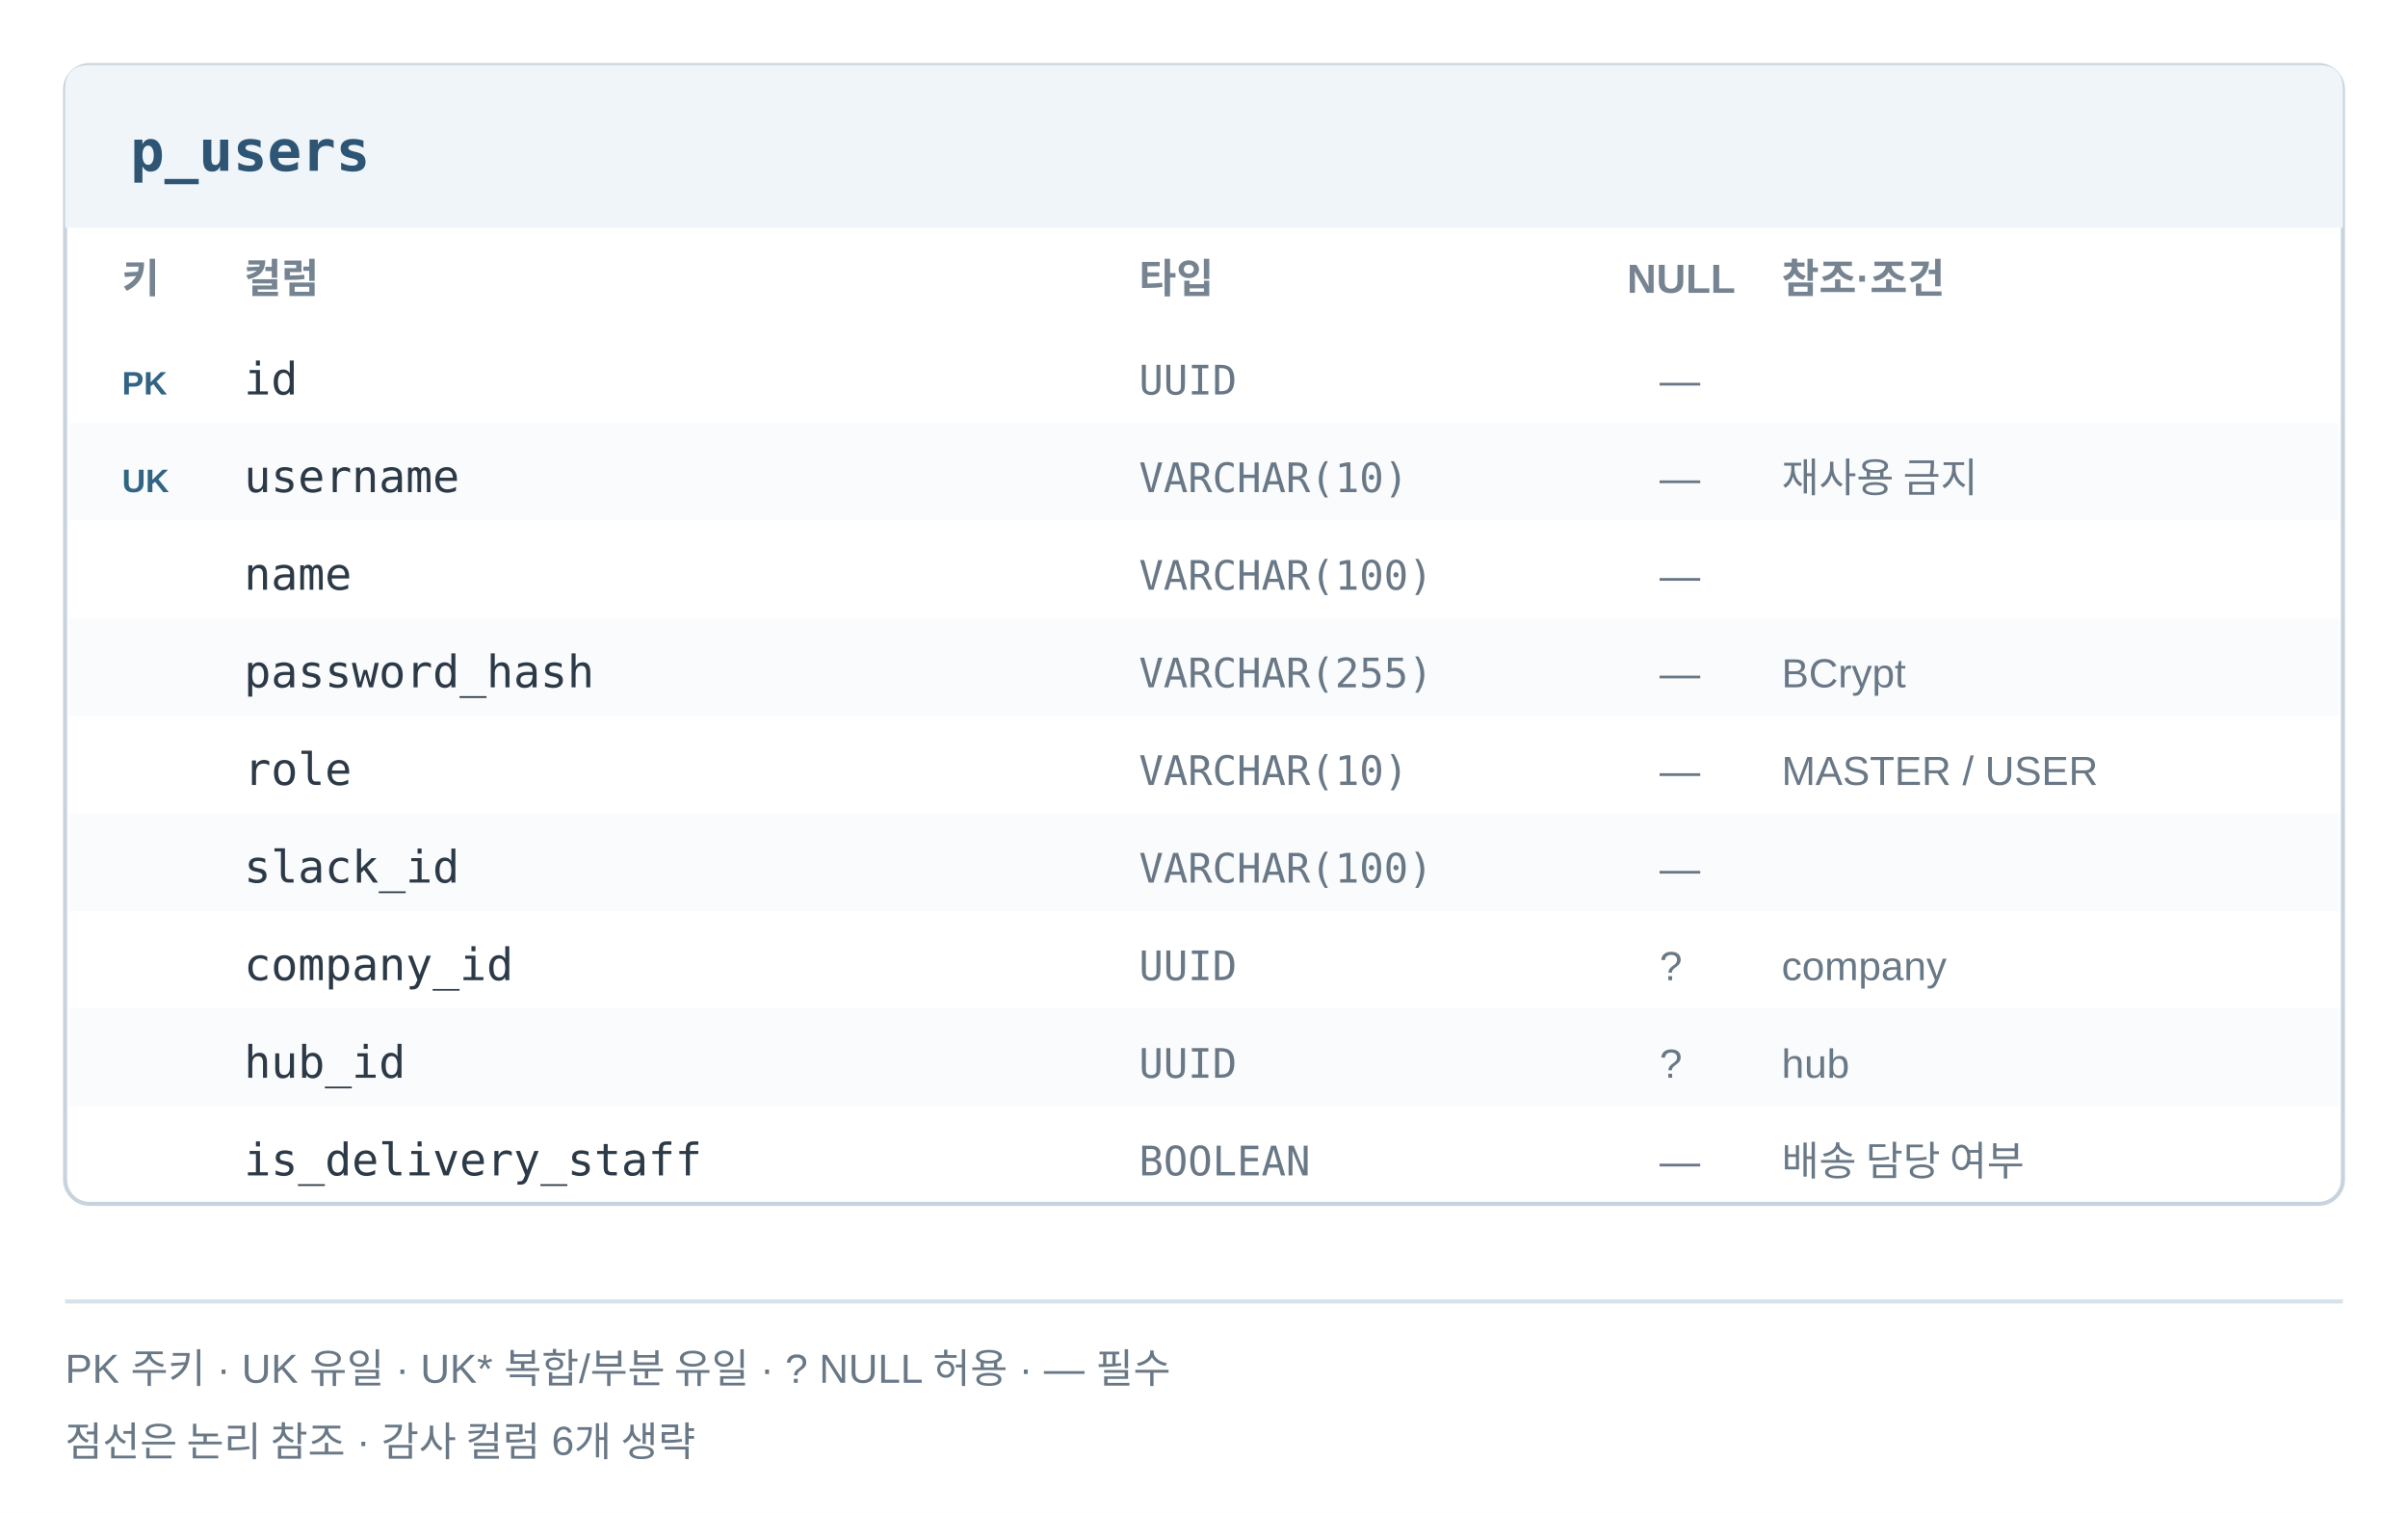
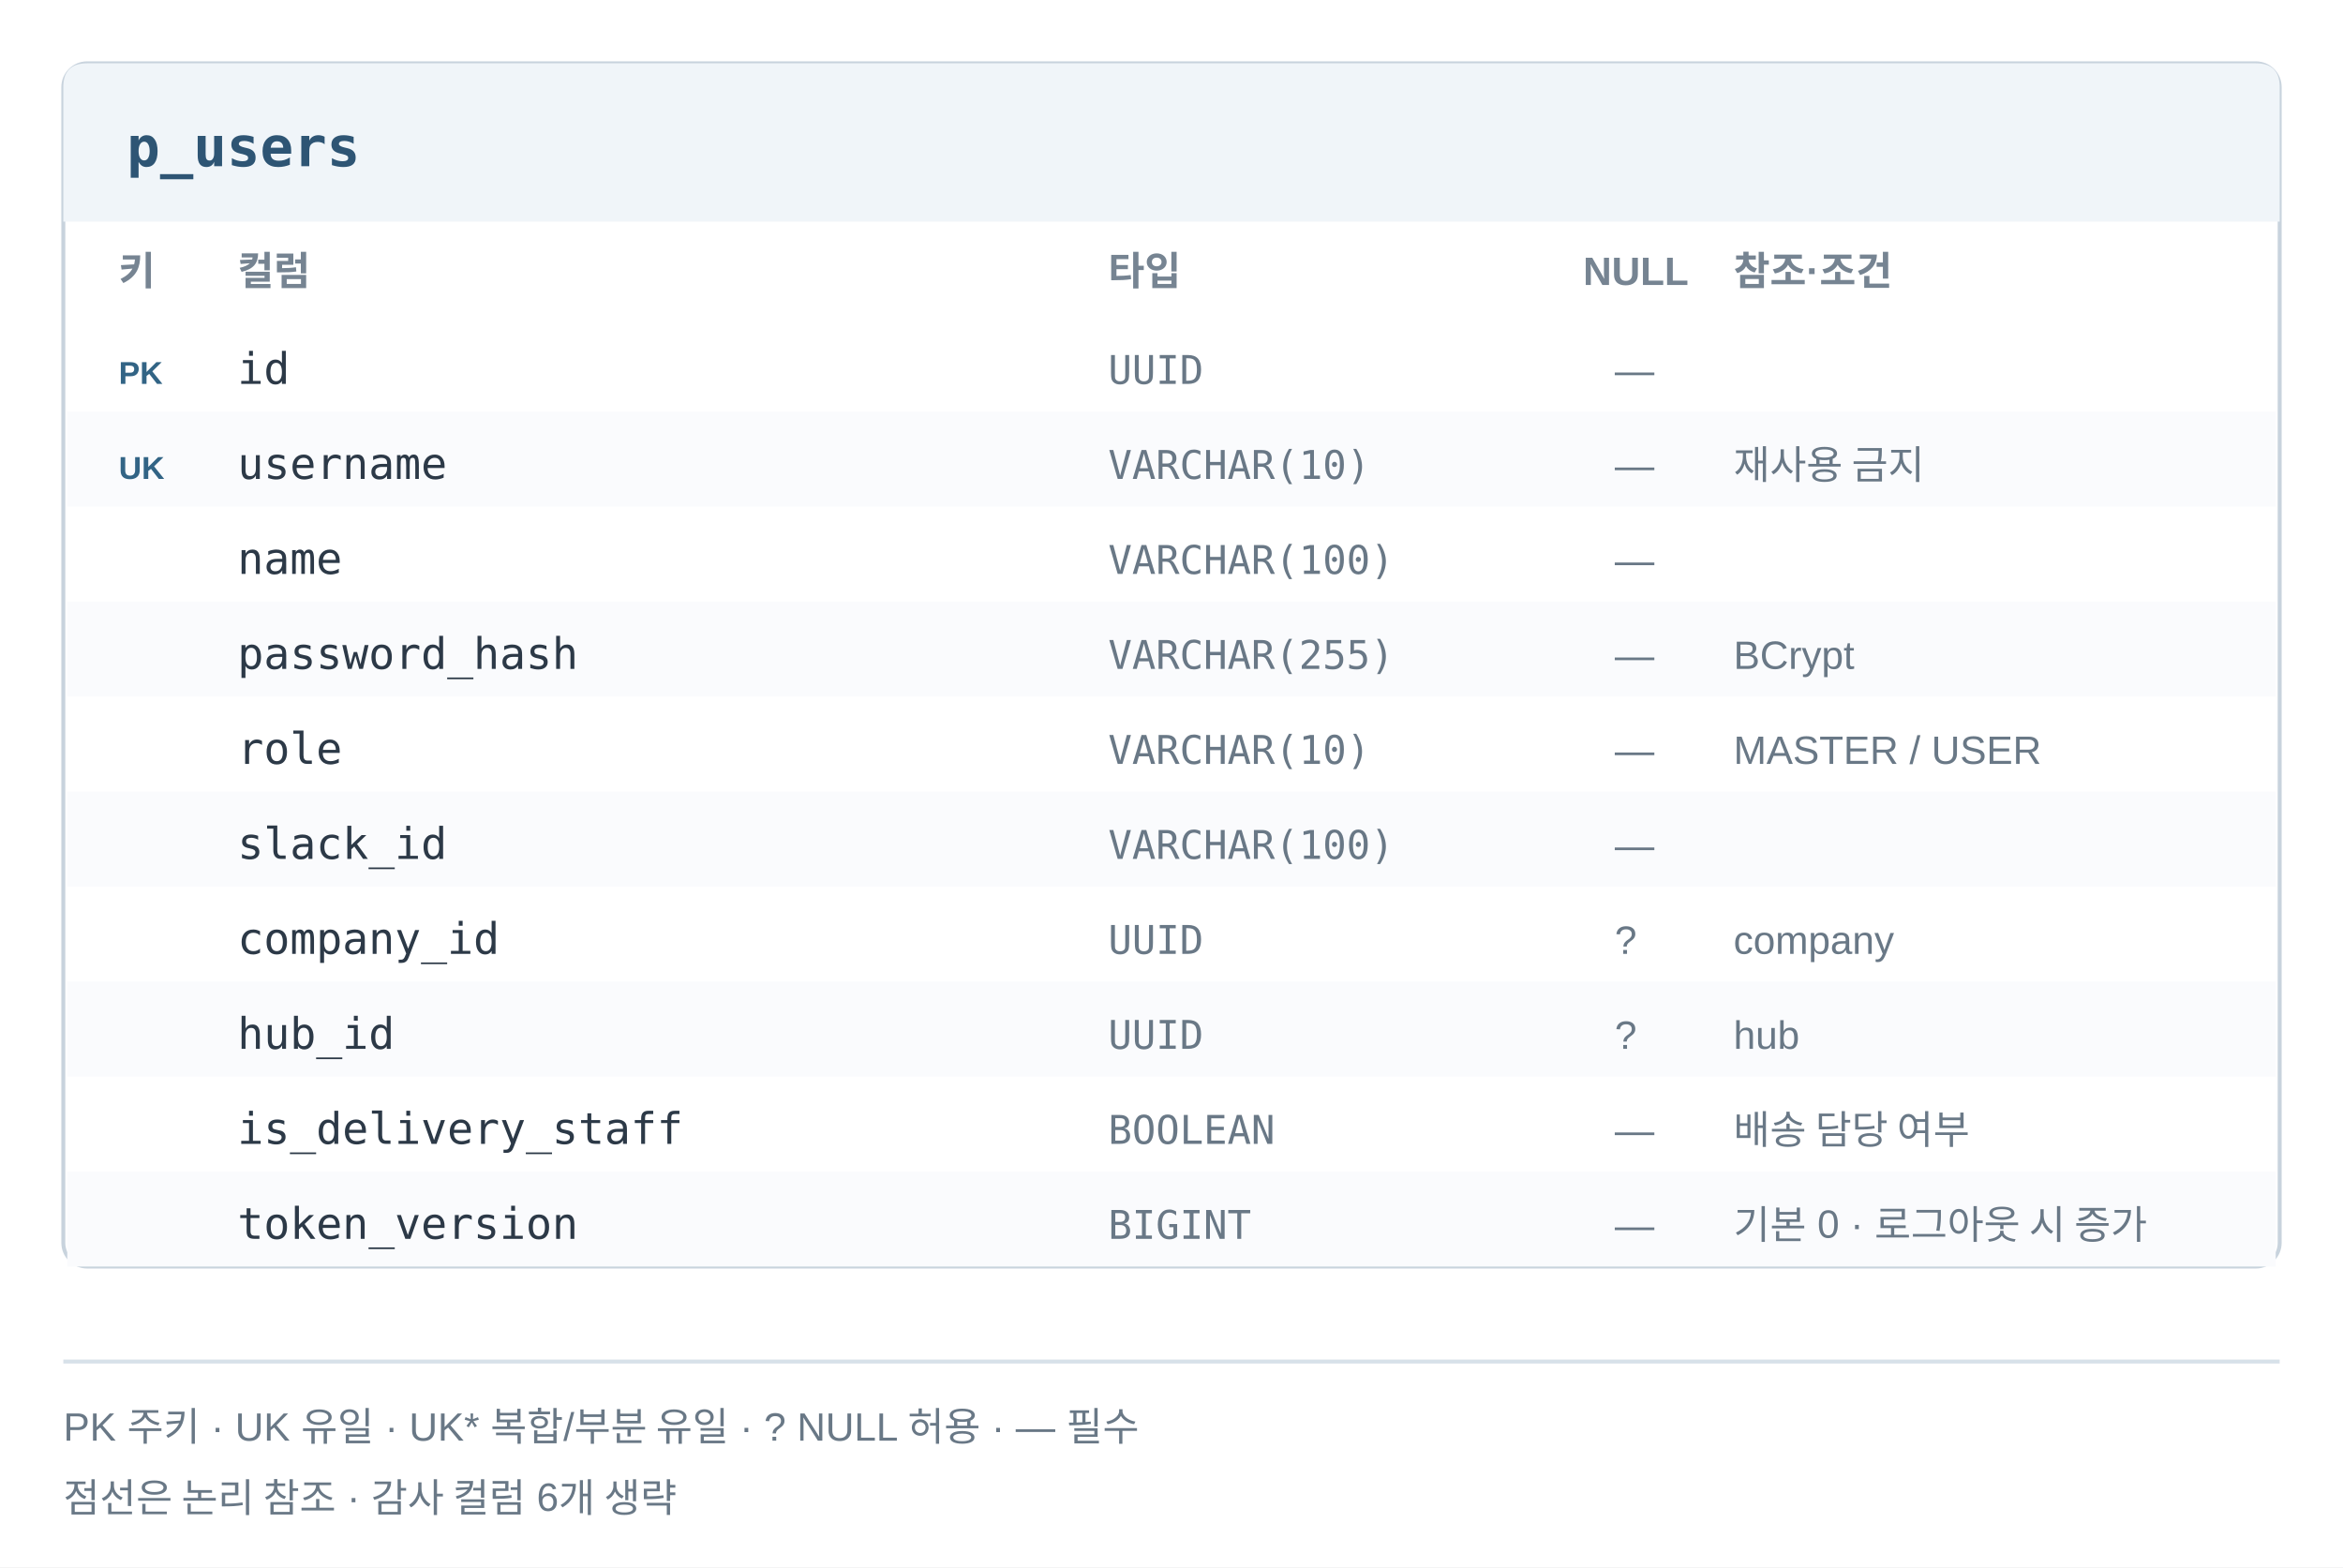
- <svg xmlns="http://www.w3.org/2000/svg" width="592" height="372" viewBox="0 0 592 372" role="img" aria-labelledby="title desc">
+ <svg xmlns="http://www.w3.org/2000/svg" width="592" height="396" viewBox="0 0 592 396" role="img" aria-labelledby="title desc">
  <defs>
    <style>text{font-family:'Apple SD Gothic Neo',Arial,sans-serif;fill:#2c3947}.entity-name{font-family:Menlo,Consolas,monospace;font-size:14px;font-weight:600;fill:#2e5574}.column-head{font-size:10px;font-weight:600;fill:#768492}.field-name{font-family:Menlo,Consolas,monospace;font-size:11px}.field-type{font-family:Menlo,Consolas,monospace;font-size:10px;fill:#697886}.field-note{font-size:10px;fill:#697886}.key{font-size:8px;font-weight:700;fill:#326485}.relation{fill:none;stroke:#7190a6;stroke-width:1.25;stroke-dasharray:4 4;stroke-linecap:round}.physical{stroke-dasharray:none}.cardinality{font-size:10px;fill:#4b6b83}.relation-label{font-size:11px;fill:#556d80}</style>
  </defs>
-   <rect width="592" height="372" fill="#fff" />
+   <rect width="592" height="396" fill="#fff" />
  <g id="entity-p_users" data-entity="users.p_users">
-     <rect x="16" y="16" width="560" height="280" rx="6" fill="#fff" stroke="#c8d3dd" />
+     <rect x="16" y="16" width="560" height="304" rx="6" fill="#fff" stroke="#c8d3dd" />
    <path d="M22 16H570Q576 16 576 22V56H16V22Q16 16 22 16Z" fill="#f0f5f9" />
    <text x="32" y="42" class="entity-name">p_users</text>
    <text x="30" y="72" class="column-head">키</text>
    <text x="60" y="72" class="column-head">컬럼</text>
    <text x="280" y="72" class="column-head">타입</text>
    <text x="400" y="72" class="column-head">NULL</text>
    <text x="438" y="72" class="column-head">참조·조건</text>
    <g data-field="id" data-type="UUID" data-nullable="false" data-key="PK" data-note="">
      <text x="30" y="97" class="key">PK</text>
      <text x="60" y="97" class="field-name">id</text>
      <text x="280" y="97" class="field-type">UUID</text>
      <text x="408" y="97" class="field-note">—</text>
      <text x="438" y="97" class="field-note" />
    </g>
    <g data-field="username" data-type="VARCHAR(10)" data-nullable="false" data-key="UK" data-note="재사용 금지">
      <rect x="17" y="104" width="558" height="24" fill="#fafbfd" />
      <text x="30" y="121" class="key">UK</text>
      <text x="60" y="121" class="field-name">username</text>
      <text x="280" y="121" class="field-type">VARCHAR(10)</text>
      <text x="408" y="121" class="field-note">—</text>
      <text x="438" y="121" class="field-note">재사용 금지</text>
    </g>
    <g data-field="name" data-type="VARCHAR(100)" data-nullable="false" data-key="" data-note="">
      <text x="30" y="145" class="key" />
      <text x="60" y="145" class="field-name">name</text>
      <text x="280" y="145" class="field-type">VARCHAR(100)</text>
      <text x="408" y="145" class="field-note">—</text>
      <text x="438" y="145" class="field-note" />
    </g>
    <g data-field="password_hash" data-type="VARCHAR(255)" data-nullable="false" data-key="" data-note="BCrypt">
      <rect x="17" y="152" width="558" height="24" fill="#fafbfd" />
      <text x="30" y="169" class="key" />
      <text x="60" y="169" class="field-name">password_hash</text>
      <text x="280" y="169" class="field-type">VARCHAR(255)</text>
      <text x="408" y="169" class="field-note">—</text>
      <text x="438" y="169" class="field-note">BCrypt</text>
    </g>
    <g data-field="role" data-type="VARCHAR(10)" data-nullable="false" data-key="" data-note="MASTER / USER">
      <text x="30" y="193" class="key" />
      <text x="60" y="193" class="field-name">role</text>
      <text x="280" y="193" class="field-type">VARCHAR(10)</text>
      <text x="408" y="193" class="field-note">—</text>
      <text x="438" y="193" class="field-note">MASTER / USER</text>
    </g>
    <g data-field="slack_id" data-type="VARCHAR(100)" data-nullable="false" data-key="" data-note="">
      <rect x="17" y="200" width="558" height="24" fill="#fafbfd" />
      <text x="30" y="217" class="key" />
      <text x="60" y="217" class="field-name">slack_id</text>
      <text x="280" y="217" class="field-type">VARCHAR(100)</text>
      <text x="408" y="217" class="field-note">—</text>
      <text x="438" y="217" class="field-note" />
    </g>
    <g data-field="company_id" data-type="UUID" data-nullable="true" data-key="" data-note="company">
      <text x="30" y="241" class="key" />
      <text x="60" y="241" class="field-name">company_id</text>
      <text x="280" y="241" class="field-type">UUID</text>
      <text x="408" y="241" class="field-note">?</text>
      <text x="438" y="241" class="field-note">company</text>
    </g>
    <g data-field="hub_id" data-type="UUID" data-nullable="true" data-key="" data-note="hub">
      <rect x="17" y="248" width="558" height="24" fill="#fafbfd" />
      <text x="30" y="265" class="key" />
      <text x="60" y="265" class="field-name">hub_id</text>
      <text x="280" y="265" class="field-type">UUID</text>
      <text x="408" y="265" class="field-note">?</text>
      <text x="438" y="265" class="field-note">hub</text>
    </g>
    <g data-field="is_delivery_staff" data-type="BOOLEAN" data-nullable="false" data-key="" data-note="배송 담당 여부">
      <text x="30" y="289" class="key" />
      <text x="60" y="289" class="field-name">is_delivery_staff</text>
      <text x="280" y="289" class="field-type">BOOLEAN</text>
      <text x="408" y="289" class="field-note">—</text>
      <text x="438" y="289" class="field-note">배송 담당 여부</text>
    </g>
+     <g data-field="token_version" data-type="BIGINT" data-nullable="false" data-key="" data-note="기본 0 · 로그아웃 시 증가">
+       <rect x="17" y="296" width="558" height="24" fill="#fafbfd" />
+       <text x="30" y="313" class="key" />
+       <text x="60" y="313" class="field-name">token_version</text>
+       <text x="280" y="313" class="field-type">BIGINT</text>
+       <text x="408" y="313" class="field-note">—</text>
+       <text x="438" y="313" class="field-note">기본 0 · 로그아웃 시 증가</text>
+     </g>
  </g>
-   <line x1="16" y1="320" x2="576" y2="320" stroke="#d7e1e9" />
-   <text x="16" y="340" class="field-note">PK 주키 · UK 유일 · UK* 복합/부분 유일 · ? NULL 허용 · — 필수</text>
-   <text x="16" y="358" class="field-note">점선은 논리 참조 · 감사 컬럼 6개 생략</text>
+   <line x1="16" y1="344" x2="576" y2="344" stroke="#d7e1e9" />
+   <text x="16" y="364" class="field-note">PK 주키 · UK 유일 · UK* 복합/부분 유일 · ? NULL 허용 · — 필수</text>
+   <text x="16" y="382" class="field-note">점선은 논리 참조 · 감사 컬럼 6개 생략</text>
</svg>
